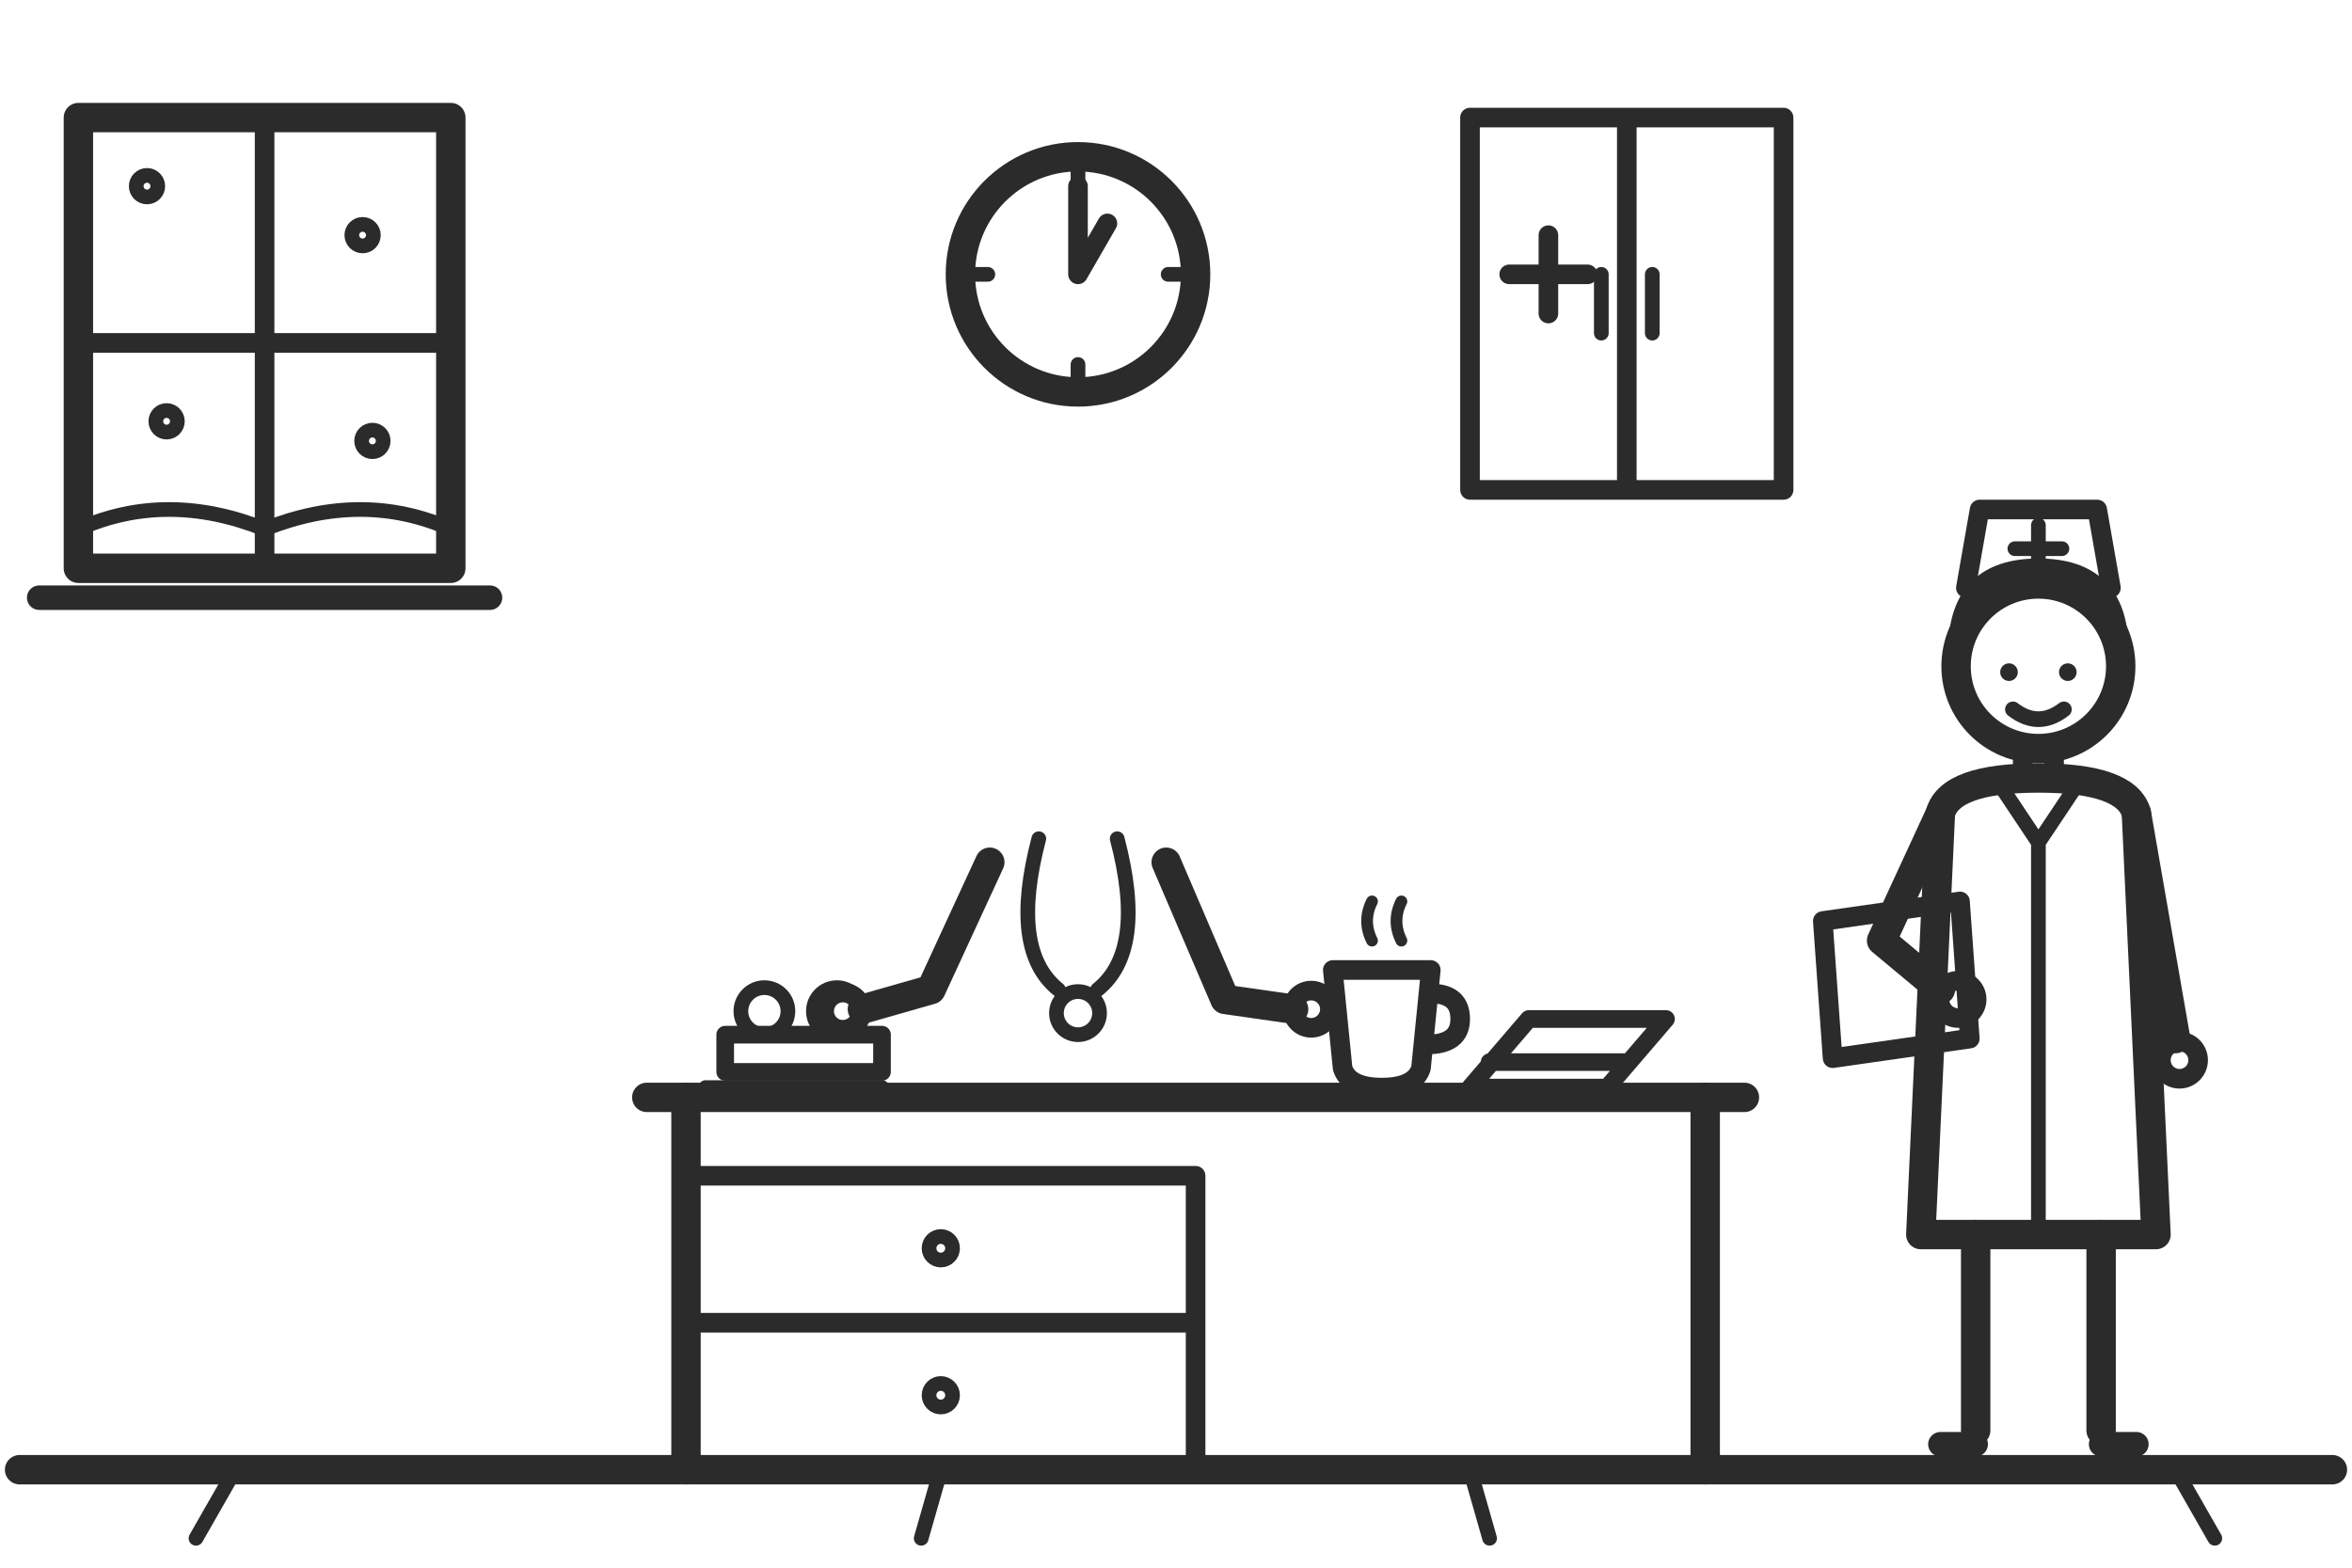
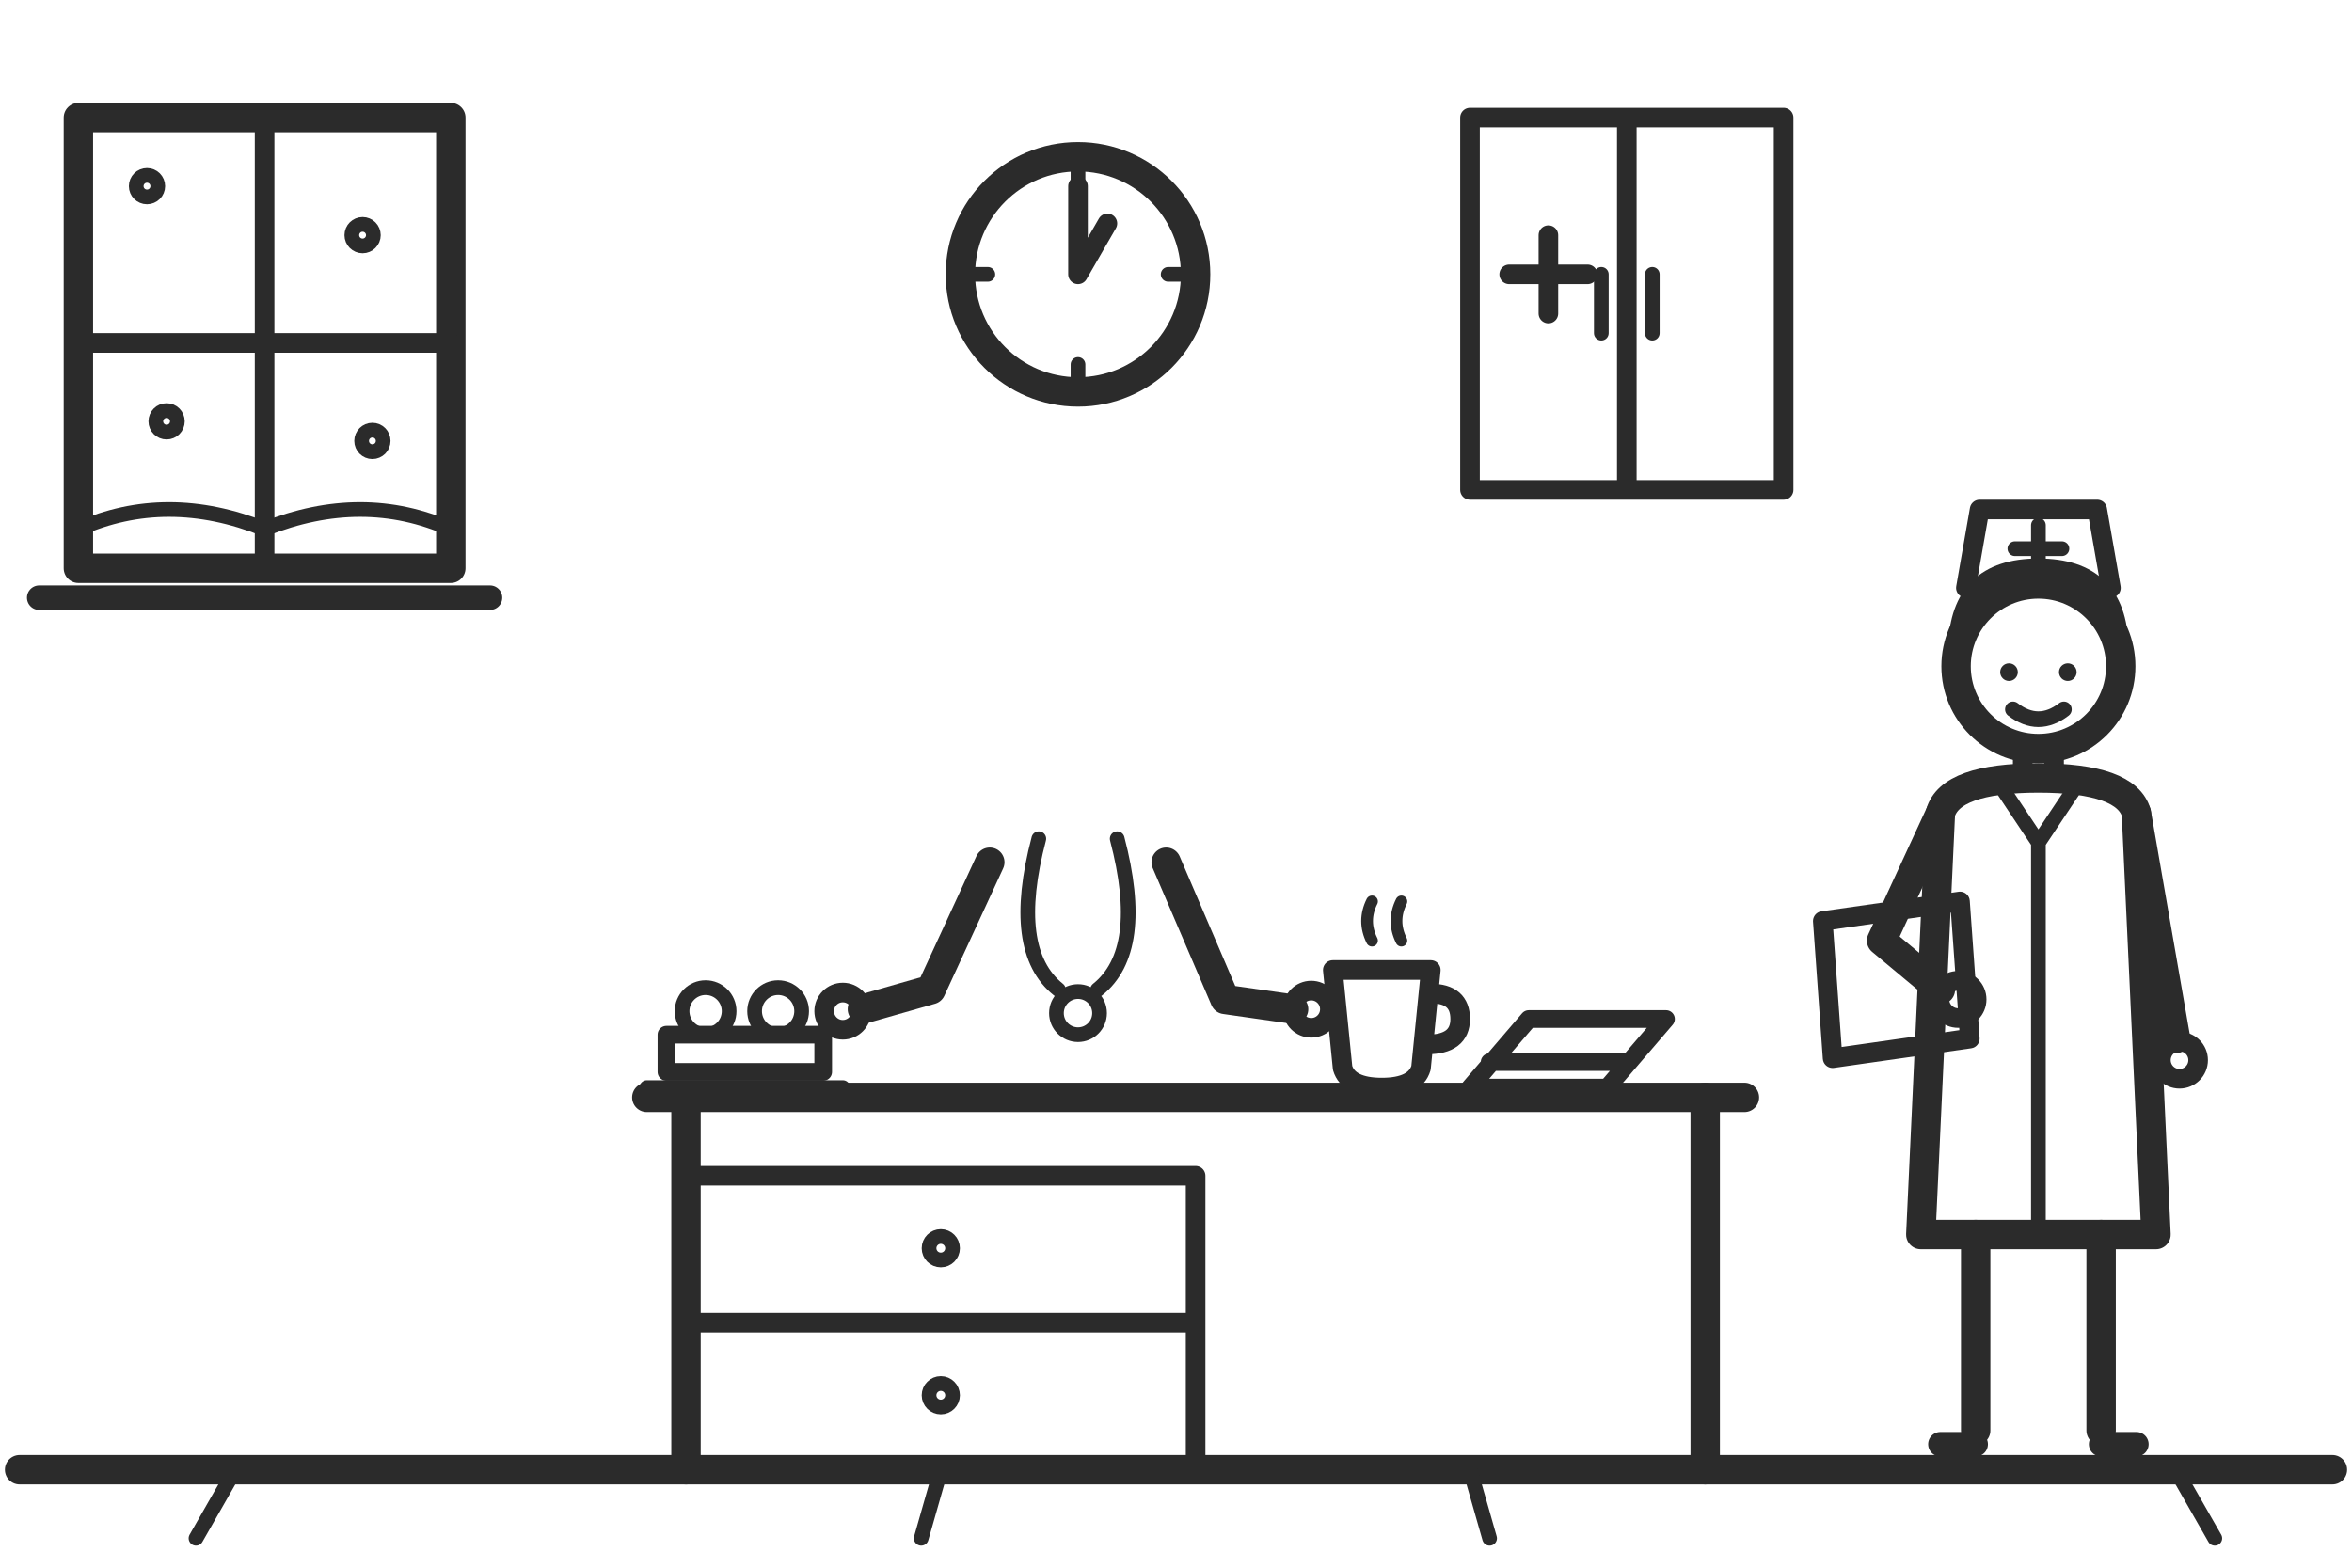
<svg xmlns="http://www.w3.org/2000/svg" viewBox="0 0 240 160">
  <defs>
    <clipPath id="L68-c1">
      <rect x="80" y="40" width="60" height="72" />
    </clipPath>
  </defs>
  <g fill="none" stroke="#2b2b2b" stroke-width="3" stroke-linecap="round" stroke-linejoin="round">
    <path d="M2 150 H238" />
    <path d="M24 150 L20 157 M96 150 L94 157 M150 150 L152 157 M222 150 L226 157" stroke-width="1.5" />
    <path d="M8 12 H46 V58 H8 Z" />
    <path d="M27 12 V58 M8 35 H46" stroke-width="2" />
    <path d="M4 61 H50" stroke-width="2.5" />
    <path d="M8 54 Q17 50 27 54 Q37 50 46 54" stroke-width="1.5" />
    <circle cx="15" cy="19" r="1.1" stroke-width="1.5" />
    <circle cx="37" cy="24" r="1.1" stroke-width="1.5" />
    <circle cx="17" cy="43" r="1.1" stroke-width="1.5" />
    <circle cx="38" cy="45" r="1.1" stroke-width="1.5" />
    <circle cx="110" cy="28" r="12" />
    <path d="M110 28 V19 M110 28 L113 22.8" stroke-width="2" />
    <path d="M110 17.4 V18.8 M120.6 28 H119.2 M110 38.6 V37.2 M99.4 28 H100.8" stroke-width="1.5" />
    <path d="M150 12 H182 V50 H150 Z M166 12 V50" stroke-width="2" />
    <path d="M158 24 V32 M154 28 H162" stroke-width="2" />
    <path d="M163.4 28 V34 M168.6 28 V34" stroke-width="1.5" />
    <g clip-path="url(#L68-c1)">
      <use href="#maria-noarms" x="90" y="58" width="40" height="100" />
    </g>
    <path d="M106 85.6 Q103 97 108 101 M114 85.6 Q117 97 112 101" stroke-width="1.5" />
    <circle cx="110" cy="103.4" r="2.2" stroke-width="1.5" />
    <path d="M119 88 L125 102 L132 103" />
    <circle cx="133.8" cy="103" r="1.9" stroke-width="2" />
    <path d="M136 99 H146 L145 109 Q144.4 111 141 111 Q137.6 111 137 109 Z M146 101.4 Q149 101.4 149 104 Q149 106.6 145.6 106.6" stroke-width="2" />
    <path d="M140 96 Q139 94 140 92 M143 96 Q142 94 143 92" stroke-width="1.2" />
    <path d="M101 88 L95 101 L88 103" />
    <circle cx="86" cy="103.2" r="1.9" stroke-width="2" />
-     <path d="M72 111 H90" stroke-width="1.5" />
-     <path d="M74 109.4 H90 V105.6 H74 Z" stroke-width="1.8" />
-     <circle cx="78" cy="103.2" r="2.4" stroke-width="1.5" />
-     <circle cx="85.4" cy="103.2" r="2.4" stroke-width="1.5" />
+     <path d="M66 111 H86" stroke-width="1.5" />
+     <path d="M68 109.4 H84 V105.6 H68 Z" stroke-width="1.8" />
+     <circle cx="72" cy="103.2" r="2.4" stroke-width="1.5" />
+     <circle cx="79.4" cy="103.2" r="2.4" stroke-width="1.5" />
    <path d="M150 111 L156 104 H170 L164 111 Z M152 108.4 H166" stroke-width="1.8" />
    <path d="M66 112 H178" />
    <path d="M70 112 V150 M174 112 V150" />
    <path d="M70 120 H122 V150 M70 135 H122" stroke-width="2" />
    <circle cx="96" cy="127.4" r="1.2" stroke-width="1.5" />
    <circle cx="96" cy="142.4" r="1.2" stroke-width="1.5" />
    <circle cx="208" cy="68" r="8.4" />
    <path d="M199.8 66 Q200 58 208 58 Q216 58 216.2 66" stroke-width="2" />
    <path d="M200.6 60 L202 52 H214 L215.4 60 Z" stroke-width="2" />
    <path d="M208 53.6 V58.4 M205.6 56 H210.4" stroke-width="1.5" />
    <circle cx="205" cy="68.6" r="0.9" fill="#2b2b2b" stroke="none" />
    <circle cx="211" cy="68.6" r="0.9" fill="#2b2b2b" stroke="none" />
    <path d="M205.4 72.4 Q208 74.4 210.6 72.4" stroke-width="1.6" />
    <path d="M206.4 76.4 V79.4 M209.6 76.4 V79.4" stroke-width="2" />
    <path d="M198 83 Q199 79.4 208 79.4 Q217 79.4 218 83 L220 126 H196 Z" />
    <path d="M204 80 L208 86 L212 80 M208 86 V126" stroke-width="1.5" />
    <path d="M201.6 126 V146 M214.4 126 V146" />
    <path d="M201.6 147.4 H198 M214.4 147.4 H218" stroke-width="2.5" />
    <path d="M218 83 L222 106" />
    <circle cx="222.4" cy="108.2" r="1.9" stroke-width="2" />
    <path d="M198 83 L192 96 L198 101" />
    <circle cx="199.8" cy="102" r="1.9" stroke-width="2" />
    <path d="M186 94 L200 92 L201 106 L187 108 Z" stroke-width="2" />
  </g>
</svg>
